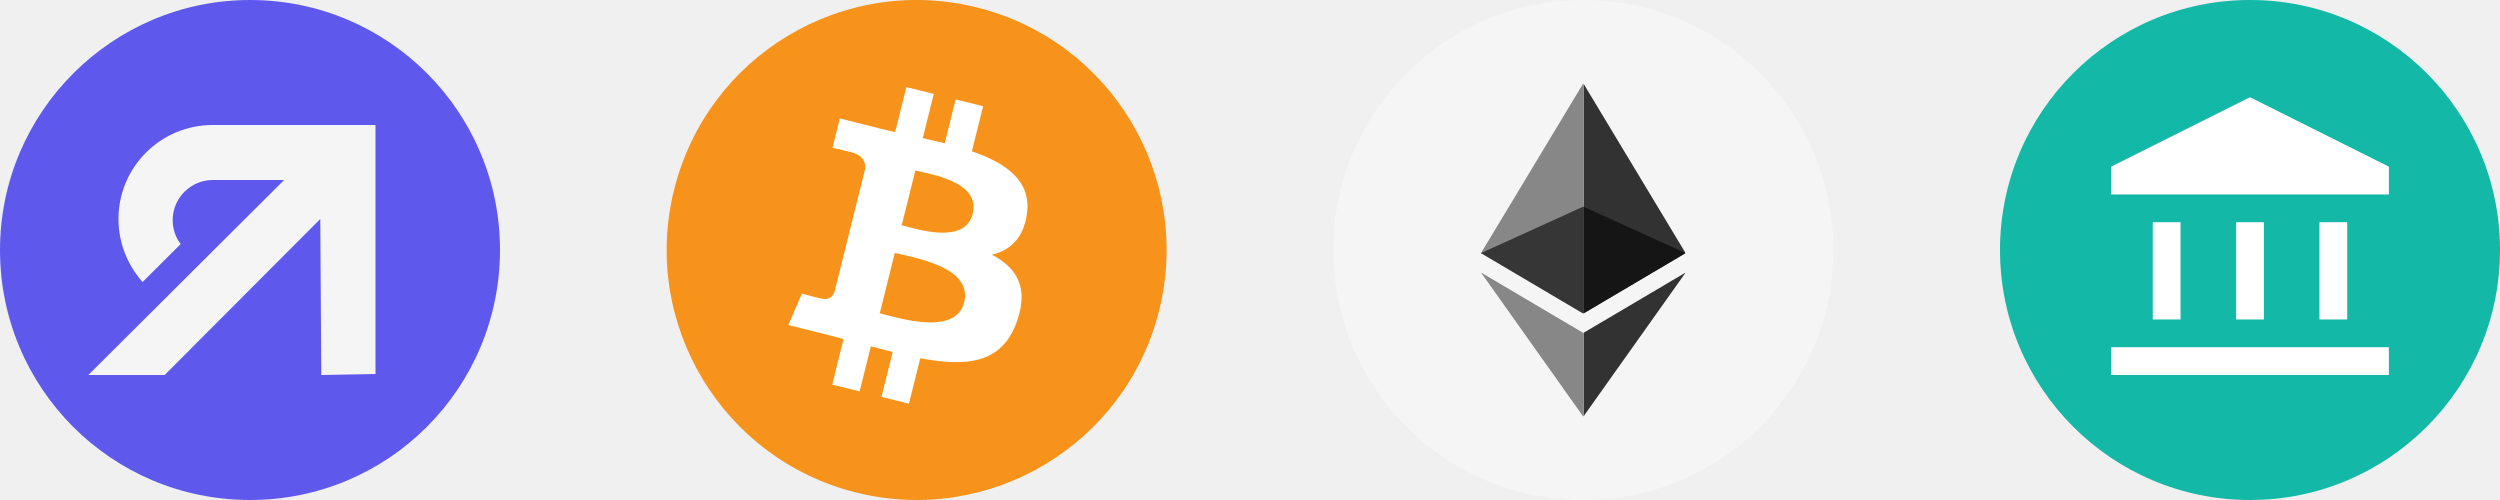
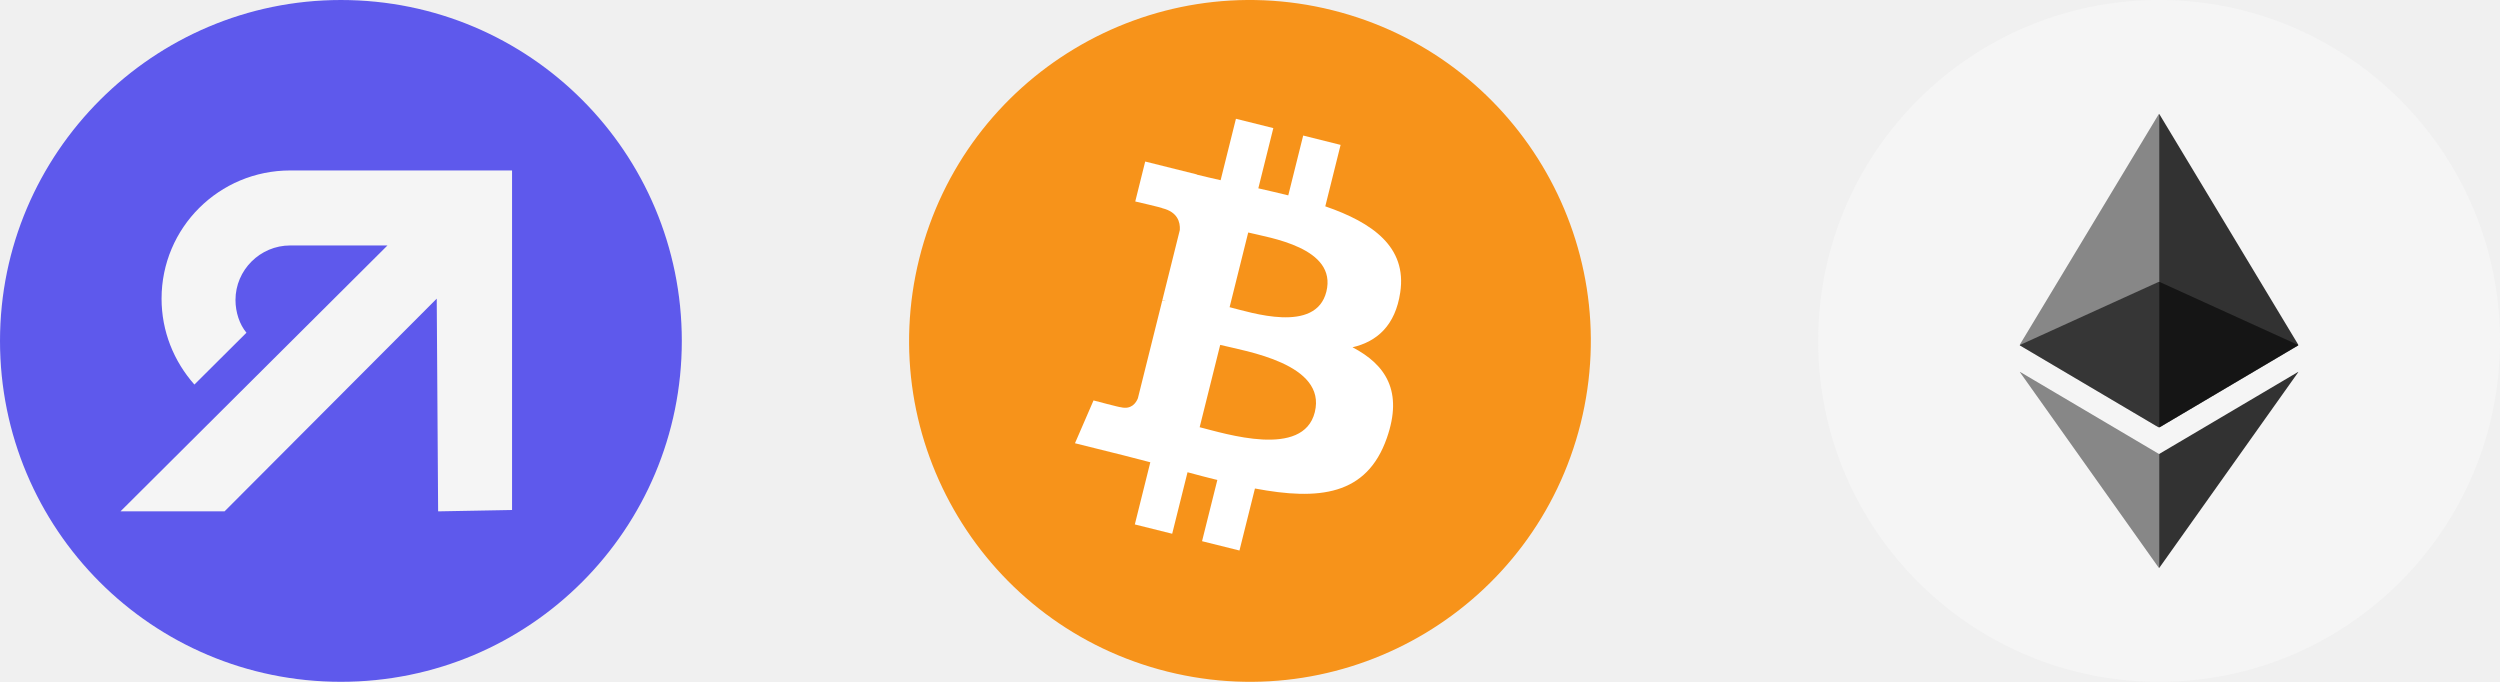
- <svg xmlns="http://www.w3.org/2000/svg" width="120" height="24" viewBox="0 0 120 24" fill="none">
+ <svg xmlns="http://www.w3.org/2000/svg" width="88" height="24" viewBox="0 0 88 24" fill="none">
  <path d="M12 0C18.627 0 24 5.373 24 12C24 18.627 18.627 24 12 24C5.373 24 0 18.629 0 12C0 5.371 5.372 0 12 0Z" fill="#F5F5F5" />
  <path d="M12 0C5.398 0 0 5.376 0 12C0 18.624 5.349 24 12 24C18.651 24 24 18.624 24 12C24 5.376 18.651 0 12 0ZM15.422 18L15.373 10.512L7.904 18H4.241L13.639 8.64H10.217C9.157 8.64 8.289 9.504 8.289 10.56C8.289 10.992 8.434 11.424 8.675 11.712L6.843 13.536C6.12 12.72 5.687 11.664 5.687 10.512C5.687 8.016 7.711 6 10.217 6H18.024V17.952L15.422 18Z" fill="#5E59EC" />
-   <g clip-path="url(#clip0_7198_57169)">
+   <g clip-path="url(#clip0_7198_57261)">
    <path d="M55.639 14.903C54.036 21.331 47.524 25.244 41.095 23.641C34.669 22.038 30.756 15.527 32.359 9.098C33.961 2.669 40.472 -1.244 46.9 0.359C53.329 1.962 57.241 8.474 55.639 14.903Z" fill="#F7931A" />
    <path d="M49.289 10.29C49.528 8.694 48.312 7.835 46.65 7.263L47.189 5.1L45.872 4.771L45.347 6.877C45.001 6.791 44.646 6.71 44.293 6.629L44.821 4.509L43.505 4.181L42.966 6.343C42.679 6.278 42.398 6.214 42.125 6.146L42.127 6.139L40.311 5.686L39.961 7.092C39.961 7.092 40.938 7.316 40.917 7.33C41.45 7.463 41.547 7.816 41.53 8.095L40.916 10.56C40.953 10.569 41.001 10.582 41.053 10.604L40.914 10.569L40.053 14.021C39.988 14.183 39.822 14.426 39.45 14.334C39.463 14.353 38.492 14.095 38.492 14.095L37.839 15.602L39.553 16.029C39.871 16.109 40.184 16.193 40.491 16.272L39.946 18.46L41.261 18.788L41.801 16.623C42.16 16.721 42.509 16.811 42.85 16.896L42.312 19.05L43.629 19.378L44.174 17.195C46.419 17.619 48.108 17.448 48.817 15.418C49.39 13.783 48.789 12.84 47.608 12.224C48.468 12.025 49.117 11.459 49.289 10.29ZM46.281 14.509C45.874 16.144 43.121 15.26 42.228 15.038L42.951 12.14C43.844 12.363 46.705 12.804 46.281 14.509ZM46.688 10.267C46.316 11.754 44.025 10.998 43.282 10.813L43.937 8.184C44.681 8.37 47.075 8.715 46.688 10.267Z" fill="white" />
  </g>
  <path d="M76 0C82.627 0 88 5.373 88 12C88 18.627 82.627 24 76 24C69.373 24 64 18.629 64 12C64 5.371 69.372 0 76 0Z" fill="#F5F5F5" />
  <g opacity="0.6">
-     <mask id="mask0_7198_57169" style="mask-type:luminance" maskUnits="userSpaceOnUse" x="71" y="9" width="10" height="7">
+     <mask id="mask0_7198_57261" style="mask-type:luminance" maskUnits="userSpaceOnUse" x="71" y="9" width="10" height="7">
      <path d="M71.087 9.916H80.909V15.052H71.087V9.916Z" fill="white" />
    </mask>
-     <g mask="url(#mask0_7198_57169)">
+     <g mask="url(#mask0_7198_57261)">
      <path d="M75.999 9.916L71.087 12.15L75.999 15.052L80.909 12.15L75.999 9.916Z" fill="#010101" />
    </g>
  </g>
  <g opacity="0.45">
-     <mask id="mask1_7198_57169" style="mask-type:luminance" maskUnits="userSpaceOnUse" x="71" y="4" width="5" height="12">
+     <mask id="mask1_7198_57261" style="mask-type:luminance" maskUnits="userSpaceOnUse" x="71" y="4" width="5" height="12">
      <path d="M71.087 4H75.999V15.052H71.087V4Z" fill="white" />
    </mask>
-     <g mask="url(#mask1_7198_57169)">
+     <g mask="url(#mask1_7198_57261)">
      <path d="M71.087 12.15L75.999 15.052V4L71.087 12.15Z" fill="#010101" />
    </g>
  </g>
  <g opacity="0.8">
-     <mask id="mask2_7198_57169" style="mask-type:luminance" maskUnits="userSpaceOnUse" x="75" y="4" width="6" height="12">
+     <mask id="mask2_7198_57261" style="mask-type:luminance" maskUnits="userSpaceOnUse" x="75" y="4" width="6" height="12">
      <path d="M75.999 4H80.911V15.052H75.999V4Z" fill="white" />
    </mask>
-     <g mask="url(#mask2_7198_57169)">
+     <g mask="url(#mask2_7198_57261)">
      <path d="M75.999 4V15.052L80.909 12.15L75.999 4Z" fill="#010101" />
    </g>
  </g>
  <g opacity="0.45">
-     <mask id="mask3_7198_57169" style="mask-type:luminance" maskUnits="userSpaceOnUse" x="71" y="13" width="5" height="7">
+     <mask id="mask3_7198_57261" style="mask-type:luminance" maskUnits="userSpaceOnUse" x="71" y="13" width="5" height="7">
      <path d="M71.087 13.08H75.999V20H71.087V13.08Z" fill="white" />
    </mask>
-     <g mask="url(#mask3_7198_57169)">
+     <g mask="url(#mask3_7198_57261)">
      <path d="M71.087 13.08L75.999 20V15.982L71.087 13.08Z" fill="#010101" />
    </g>
  </g>
  <g opacity="0.8">
-     <mask id="mask4_7198_57169" style="mask-type:luminance" maskUnits="userSpaceOnUse" x="75" y="13" width="6" height="7">
+     <mask id="mask4_7198_57261" style="mask-type:luminance" maskUnits="userSpaceOnUse" x="75" y="13" width="6" height="7">
      <path d="M75.999 13.08H80.913V20H75.999V13.08Z" fill="white" />
    </mask>
-     <g mask="url(#mask4_7198_57169)">
+     <g mask="url(#mask4_7198_57261)">
      <path d="M75.999 15.982V20L80.913 13.08L75.999 15.982Z" fill="#010101" />
    </g>
  </g>
-   <path d="M108 0C114.627 0 120 5.373 120 12C120 18.627 114.627 24 108 24C101.373 24 96 18.629 96 12C96 5.371 101.372 0 108 0Z" fill="#14B8A6" />
-   <mask id="mask5_7198_57169" style="mask-type:alpha" maskUnits="userSpaceOnUse" x="100" y="4" width="16" height="16">
-     <rect x="100" y="4" width="16" height="16" fill="#D9D9D9" />
-   </mask>
-   <g mask="url(#mask5_7198_57169)">
-     <path d="M103.333 15.333V10.667H104.666V15.333H103.333ZM107.333 15.333V10.667H108.666V15.333H107.333ZM101.333 18V16.667H114.666V18H101.333ZM111.333 15.333V10.667H112.666V15.333H111.333ZM101.333 9.333V8L108 4.667L114.666 8V9.333H101.333Z" fill="white" />
-   </g>
  <defs>
-     <clipPath id="clip0_7198_57169">
+     <clipPath id="clip0_7198_57261">
      <rect width="24" height="24" fill="white" transform="translate(32)" />
    </clipPath>
  </defs>
</svg>
